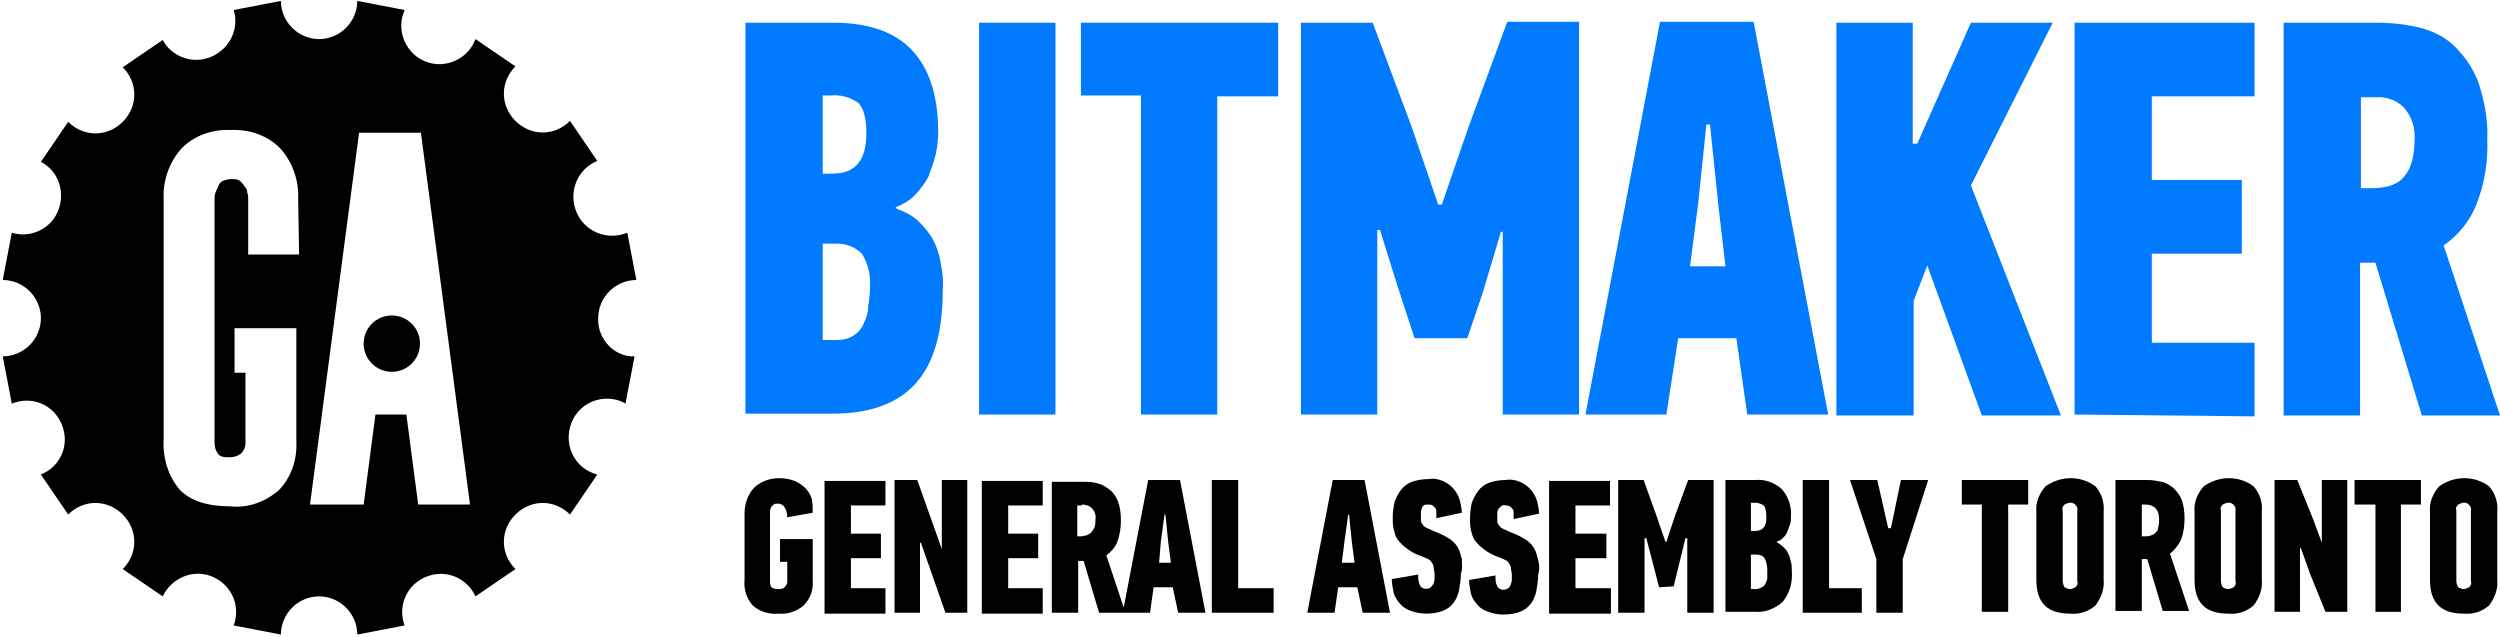
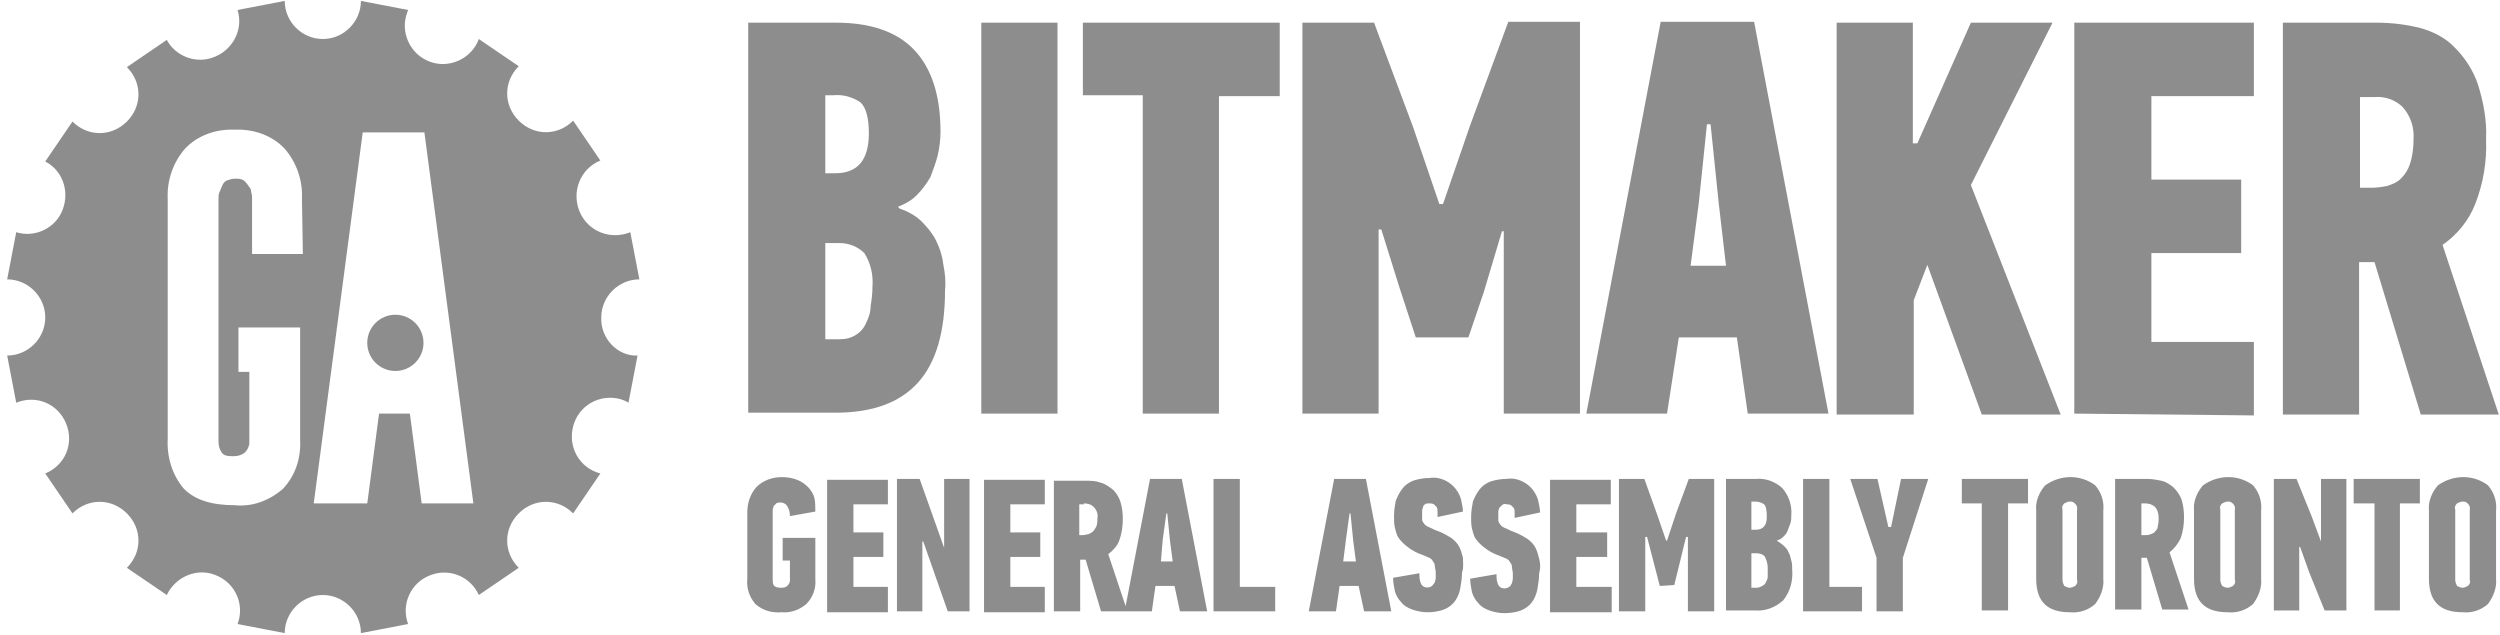
- <svg xmlns="http://www.w3.org/2000/svg" version="1.1" id="black" x="0px" y="0px" viewBox="0 0 275 70" style="enable-background:new 0 0 275 70;" xml:space="preserve">
-   <style type="text/css">
- 	.st0{fill:#007AFF;}
- </style>
-   <path d="M207.7,58.1l-1.2-5.3h-3l2.9,8.7v5.9h2.9v-5.9l2.8-8.7h-3l-1.1,5.3H207.7z M204.8,67.4v-2.7h-3.6V52.8h-2.9v14.6H204.8z   M195.4,59.6c0.3-0.1,0.5-0.2,0.7-0.4c0.2-0.2,0.4-0.4,0.5-0.7c0.1-0.3,0.2-0.5,0.3-0.8c0.1-0.3,0.1-0.6,0.1-0.9  c0.1-1.1-0.3-2.2-1-3c-0.8-0.7-1.8-1.1-2.9-1h-3.3v14.5h3.2c1.1,0.1,2.2-0.3,3.1-1.1c0.8-1,1.1-2.2,1-3.4c0-0.3,0-0.7-0.1-1  c-0.1-0.3-0.1-0.6-0.3-0.9c-0.1-0.3-0.3-0.5-0.5-0.7C196,60,195.7,59.8,195.4,59.6L195.4,59.6z M194.4,63.6c0,0.2-0.1,0.4-0.2,0.6  c-0.1,0.2-0.2,0.3-0.4,0.4c-0.2,0.1-0.4,0.2-0.6,0.2h-0.6V61h0.6c0.3,0,0.7,0.1,0.9,0.4c0.2,0.4,0.3,0.8,0.3,1.2  C194.4,62.9,194.4,63.3,194.4,63.6 M193.1,58.4h-0.5v-3.1h0.4c0.4,0,0.7,0.1,1,0.3c0.2,0.2,0.3,0.6,0.3,1.4  C194.3,57.9,193.9,58.4,193.1,58.4 M184.1,64.5l1.3-5.3h0.2v8.2h2.9V52.8h-2.8l-1.4,3.8l-1,3h-0.1l-1-2.9l-1.4-3.9H178v14.6h2.9  v-8.2h0.2l1.4,5.4L184.1,64.5z M177.2,67.4v-2.7h-3.9v-3.3h3.4v-2.7h-3.4v-3.1h3.8v-2.7h-6.7v14.6H177.2z M169.2,61.6  c-0.1-0.4-0.2-0.8-0.4-1.2c-0.2-0.4-0.5-0.7-0.9-1c-0.5-0.3-1-0.6-1.6-0.8c-0.3-0.1-0.6-0.3-0.9-0.4c-0.2-0.1-0.4-0.2-0.5-0.4  c-0.1-0.1-0.2-0.3-0.2-0.4c0-0.2,0-0.3,0-0.5c0-0.2,0-0.3,0-0.5c0-0.2,0.1-0.3,0.1-0.4c0.1-0.1,0.2-0.2,0.3-0.3  c0.1-0.1,0.3-0.2,0.5-0.1c0.2,0,0.3,0,0.5,0.1c0.1,0.1,0.2,0.2,0.3,0.3c0.1,0.2,0.1,0.3,0.1,0.5c0,0.2,0,0.4,0,0.6l2.8-0.6  c0-0.4-0.1-0.8-0.2-1.3c-0.1-0.4-0.3-0.8-0.6-1.2c-0.3-0.4-0.7-0.7-1.1-0.9c-0.6-0.3-1.2-0.4-1.8-0.3c-0.6,0-1.2,0.1-1.8,0.3  c-0.5,0.2-0.9,0.5-1.2,0.9c-0.3,0.4-0.5,0.8-0.7,1.3c-0.1,0.5-0.2,1.1-0.2,1.7c0,0.4,0,0.9,0.1,1.3c0.1,0.4,0.2,0.8,0.4,1.1  c0.3,0.4,0.6,0.7,1,1c0.5,0.4,1.1,0.7,1.7,0.9c0.2,0.1,0.5,0.2,0.7,0.3c0.2,0.1,0.3,0.2,0.4,0.4c0.1,0.1,0.2,0.3,0.2,0.5  c0,0.2,0.1,0.5,0.1,0.7c0,0.2,0,0.4,0,0.6c0,0.2-0.1,0.4-0.1,0.5c-0.1,0.1-0.1,0.3-0.3,0.4c-0.4,0.3-1,0.2-1.2-0.2c0,0,0,0,0,0  c-0.2-0.4-0.2-0.8-0.2-1.2l-2.9,0.5c0,0.5,0.1,1,0.2,1.5c0.1,0.4,0.4,0.9,0.7,1.2c0.3,0.4,0.7,0.6,1.2,0.8c0.6,0.2,1.1,0.3,1.7,0.3  c0.6,0,1.3-0.1,1.8-0.3c0.5-0.2,0.9-0.5,1.2-0.9c0.3-0.4,0.5-0.9,0.6-1.4c0.1-0.6,0.2-1.2,0.2-1.8C169.4,62.5,169.3,62,169.2,61.6   M160.8,61.5c-0.1-0.4-0.2-0.8-0.4-1.2c-0.2-0.4-0.5-0.7-0.9-1c-0.5-0.3-1-0.6-1.6-0.8c-0.3-0.1-0.6-0.3-0.9-0.4  c-0.2-0.1-0.4-0.2-0.5-0.4c-0.1-0.1-0.2-0.3-0.2-0.4c0-0.2,0-0.3,0-0.5c0-0.2,0-0.3,0-0.5c0-0.2,0.1-0.3,0.1-0.4  c0-0.1,0.1-0.2,0.2-0.3c0.1-0.1,0.3-0.1,0.5-0.1c0.2,0,0.3,0,0.5,0.1c0.1,0.1,0.2,0.2,0.3,0.3c0.1,0.2,0.1,0.3,0.1,0.5  c0,0.2,0,0.4,0,0.6l2.8-0.6c0-0.4-0.1-0.8-0.2-1.3c-0.1-0.4-0.3-0.8-0.6-1.2c-0.3-0.4-0.7-0.7-1.1-0.9c-0.6-0.3-1.2-0.4-1.8-0.3  c-0.6,0-1.2,0.1-1.8,0.3c-0.5,0.2-0.9,0.5-1.2,0.9c-0.3,0.4-0.5,0.8-0.7,1.3c-0.1,0.5-0.2,1.1-0.2,1.7c0,0.4,0,0.9,0.1,1.3  c0.1,0.4,0.2,0.8,0.4,1.1c0.3,0.4,0.6,0.7,1,1c0.5,0.4,1.1,0.7,1.7,0.9c0.2,0.1,0.5,0.2,0.7,0.3c0.2,0.1,0.3,0.2,0.4,0.4  c0.1,0.1,0.2,0.3,0.2,0.5c0,0.2,0.1,0.5,0.1,0.7c0,0.2,0,0.4,0,0.6c0,0.2-0.1,0.4-0.1,0.5c-0.1,0.1-0.2,0.3-0.3,0.4  c-0.4,0.3-1,0.2-1.2-0.2c0,0,0,0,0,0c-0.2-0.4-0.2-0.8-0.2-1.2l-2.9,0.5c0,0.5,0.1,1,0.2,1.5c0.1,0.4,0.4,0.9,0.7,1.2  c0.3,0.4,0.7,0.6,1.2,0.8c0.6,0.2,1.1,0.3,1.7,0.3c0.6,0,1.3-0.1,1.8-0.3c0.5-0.2,0.9-0.5,1.2-0.9c0.3-0.4,0.5-0.9,0.6-1.4  c0.1-0.6,0.2-1.2,0.2-1.8C160.9,62.6,160.8,62.1,160.8,61.5 M148.3,56.6h0.1l0.3,3l0.3,2.3h-1.4l0.3-2.4L148.3,56.6z M149.9,67.4h3  l-2.8-14.6h-3.5l-2.8,14.6h3l0.4-2.8h2.1L149.9,67.4z M140.1,67.4v-2.7h-3.9V52.8h-2.9v14.6L140.1,67.4z M128.1,56.6h0.1l0.3,3  l0.3,2.3h-1.3l0.2-2.4L128.1,56.6z M129.6,67.4h3l-2.8-14.6h-3.5l-2.8,14.6h3l0.4-2.8h2.1L129.6,67.4z M119,55.5  c0.4,0,0.8,0.1,1.1,0.4c0.3,0.3,0.5,0.8,0.4,1.2c0,0.3,0,0.6-0.1,0.9c-0.1,0.2-0.2,0.4-0.4,0.6c-0.1,0.1-0.3,0.2-0.5,0.3  c-0.2,0-0.4,0.1-0.6,0.1h-0.4v-3.4H119z M115.7,52.8v14.6h2.9v-5.7h0.6l1.7,5.7h2.9l-2.1-6.3c0.5-0.4,1-0.9,1.2-1.5  c0.3-0.8,0.4-1.6,0.4-2.4c0-0.7-0.1-1.4-0.3-2c-0.2-0.5-0.5-1-0.9-1.3c-0.4-0.3-0.8-0.6-1.3-0.7c-0.5-0.2-1.1-0.2-1.7-0.2H115.7z   M114.7,67.4v-2.7h-3.8v-3.3h3.3v-2.7h-3.3v-3.1h3.8v-2.7H108v14.6H114.7z M103.6,60.4l-2.7-7.6h-2.5v14.6h2.8v-7.7h0.1l2.7,7.7h2.4  V52.8h-2.8v7.6L103.6,60.4z M97.4,67.4v-2.7h-3.8v-3.3h3.3v-2.7h-3.3v-3.1h3.8v-2.7h-6.7v14.6H97.4z M82.9,53.7  c-0.7,0.8-1,1.8-1,2.8v7.3c-0.1,1,0.2,2,0.9,2.8c0.8,0.7,1.8,1,2.9,0.9c1,0.1,2-0.3,2.7-0.9c0.7-0.7,1.1-1.7,1-2.7v-4.6h-3.6v2.5  h0.8V64c0,0.2-0.1,0.4-0.3,0.6c-0.2,0.2-0.5,0.2-0.7,0.2c-0.4,0-0.7-0.1-0.8-0.3c-0.1-0.2-0.1-0.4-0.1-0.6v-7.4c0-0.1,0-0.2,0-0.3  c0-0.1,0.1-0.3,0.1-0.4c0.1-0.1,0.2-0.2,0.3-0.3c0.1-0.1,0.3-0.1,0.5-0.1c0.3,0,0.6,0.2,0.7,0.4c0.2,0.3,0.3,0.7,0.3,1.1l2.8-0.5  c0-0.5,0-1-0.1-1.5c-0.1-0.4-0.4-0.9-0.7-1.2c-0.3-0.3-0.7-0.6-1.2-0.8c-0.5-0.2-1.1-0.3-1.7-0.3C84.6,52.6,83.6,53,82.9,53.7" />
-   <path d="M65.8,35c0-2.3,1.9-4.2,4.2-4.2l-1-5.2c-2.2,0.9-4.7-0.1-5.6-2.3c-0.9-2.2,0.1-4.7,2.3-5.6l-3-4.4c-1.7,1.7-4.3,1.7-6,0  s-1.7-4.3,0-6l-4.4-3c-0.8,2.2-3.3,3.3-5.4,2.5c-2.2-0.8-3.3-3.3-2.5-5.4c0-0.1,0.1-0.2,0.1-0.3l-5.2-1c0,2.3-1.9,4.2-4.2,4.2  c-2.3,0-4.2-1.9-4.2-4.2c0,0,0,0,0,0l-5.2,1c0.7,2.2-0.6,4.6-2.9,5.3c-1.9,0.6-4-0.3-4.9-2l-4.4,3c1.7,1.7,1.7,4.3,0,6s-4.3,1.7-6,0  l-3,4.4c2.1,1.1,2.8,3.7,1.7,5.8c-0.9,1.7-3,2.6-4.9,2l-1,5.2c2.3,0,4.2,1.9,4.2,4.2c0,2.3-1.9,4.2-4.2,4.2l0,0l1,5.2  c2.2-0.9,4.6,0.1,5.5,2.3s-0.1,4.6-2.3,5.5l3,4.4c1.7-1.7,4.3-1.7,6,0s1.7,4.3,0,6l4.4,3c1-2.1,3.5-3.1,5.6-2.1c2,0.9,3,3.2,2.2,5.3  l5.2,1c0-2.3,1.9-4.2,4.2-4.2c2.3,0,4.2,1.9,4.2,4.2l5.2-1c-0.8-2.2,0.3-4.6,2.5-5.4c2.1-0.8,4.4,0.2,5.3,2.2l4.4-3  c-1.7-1.7-1.7-4.3,0-6s4.3-1.7,6,0l3-4.4c-2.3-0.6-3.6-2.9-3-5.2c0.6-2.3,2.9-3.6,5.2-3c0.3,0.1,0.6,0.2,0.9,0.4l1-5.2  C67.6,39.3,65.7,37.3,65.8,35C65.8,35,65.8,35,65.8,35z M32.9,28h-5.6v-6.1c0-0.2,0-0.5-0.1-0.7c0-0.3-0.1-0.5-0.3-0.7  c-0.1-0.2-0.3-0.4-0.5-0.6c-0.3-0.2-0.6-0.2-0.9-0.2h-0.1c-0.3,0-0.6,0.1-0.9,0.2c-0.2,0.1-0.4,0.3-0.5,0.6  c-0.1,0.2-0.2,0.5-0.3,0.7c-0.1,0.2-0.1,0.5-0.1,0.7v26.8c0,0.4,0.1,0.8,0.3,1.1c0.2,0.4,0.6,0.5,1.3,0.5c0.5,0,0.9-0.1,1.3-0.4  c0.3-0.3,0.5-0.7,0.5-1.1V41h-1.2v-4.9h6.8v12.4c0.1,2-0.5,3.9-1.9,5.4c-1.5,1.3-3.4,2-5.3,1.8c-2.6,0-4.4-0.6-5.6-1.8  c-1.3-1.5-1.9-3.5-1.8-5.5V21.9c-0.1-2,0.6-4,1.9-5.5c1.4-1.5,3.5-2.2,5.5-2.1c2-0.1,4.1,0.6,5.5,2.1c1.3,1.5,2,3.5,1.9,5.5L32.9,28  z M46,55.5l-1.3-9.9h-3.4l-1.3,9.9h-5.9l5.4-40.9h6.8l5.4,40.9L46,55.5z" />
-   <ellipse cx="43.1" cy="37.8" rx="3.1" ry="3.1" />
-   <path class="st0" d="M98.7,23c0.9,0.3,1.8,0.8,2.4,1.4c0.6,0.6,1.2,1.3,1.6,2.1c0.4,0.8,0.7,1.7,0.8,2.6c0.2,1,0.3,1.9,0.2,2.9  c0,4.6-1,8-3,10.2s-5,3.3-9.1,3.3h-9.6V2.5h9.7c3.8,0,6.7,1,8.6,3s2.9,5,2.9,9c0,0.9-0.1,1.7-0.3,2.6c-0.2,0.8-0.5,1.6-0.8,2.4  c-0.4,0.7-0.9,1.4-1.5,2c-0.6,0.6-1.3,1-2.1,1.3L98.7,23z M95.3,14.7c0-1.7-0.3-2.8-0.9-3.4c-0.9-0.6-1.9-0.9-3-0.8h-0.9v8.6h1.1  C94.1,19.1,95.3,17.6,95.3,14.7L95.3,14.7z M95.7,31.6c0.1-1.3-0.2-2.6-0.9-3.7c-0.7-0.7-1.7-1.1-2.7-1.1h-1.6v10.6H92  c0.7,0,1.3-0.1,1.9-0.5c0.5-0.3,0.9-0.8,1.1-1.3c0.3-0.6,0.5-1.2,0.5-1.9C95.6,33.1,95.7,32.4,95.7,31.6z" />
-   <path class="st0" d="M107.7,45.6V2.5h8.4v43.1H107.7z" />
-   <path class="st0" d="M133.9,10.5v35.1h-8.4V10.5h-6.6V2.5h21.7v8.1H133.9z" />
-   <path class="st0" d="M155.6,37.2l-1.8-5.5l-2-6.4h-0.3v20.3h-8.4V2.5h7.9l4.3,11.5l2.9,8.5h0.4l3-8.7l4.2-11.4h7.9v43.2h-8.4V25.5  h-0.2l-2,6.7l-1.7,5L155.6,37.2z" />
-   <path class="st0" d="M191,37.2h-6.4l-1.3,8.4h-8.9l8.2-43.2h10.3l8.2,43.2h-8.9L191,37.2z M186.8,22.4l-0.9,6.9h3.9l-0.8-6.9  l-0.9-8.7h-0.4L186.8,22.4z" />
-   <path class="st0" d="M210.9,15.8l5.9-13.3h9l-9,17.9l9.9,25.3H218l-6-16.5l-1.5,3.9v12.6H202V2.5h8.4v13.3H210.9z" />
-   <path class="st0" d="M228.2,45.6V2.5H248v8.1h-11.3v9.2h9.9v8.1h-9.9v9.8H248v8.1L228.2,45.6z" />
-   <path class="st0" d="M261.5,2.5c1.7,0,3.3,0.2,4.9,0.6c1.4,0.4,2.8,1.1,3.8,2.2c1.1,1.1,2,2.5,2.5,4c0.6,1.9,1,4,0.9,6  c0.1,2.5-0.3,4.9-1.2,7.2c-0.7,1.8-2,3.4-3.6,4.5l6.2,18.7h-8.6l-5.1-16.8h-1.7v16.8h-8.4V2.5H261.5z M259.7,10.5v10.2h1.3  c0.6,0,1.2-0.1,1.7-0.2c0.6-0.2,1.1-0.4,1.5-0.8c0.5-0.5,0.8-1,1-1.6c0.3-0.9,0.4-1.8,0.4-2.7c0.1-1.3-0.3-2.6-1.2-3.6  c-0.8-0.8-2-1.2-3.1-1.1H259.7z" />
-   <path d="M220.9,55.5v11.8H218V55.5h-2.2v-2.7h7.3v2.7H220.9z" />
-   <path d="M231.4,63.8c0.1,1-0.3,2-0.9,2.8c-0.8,0.7-1.8,1-2.8,0.9c-2.5,0-3.7-1.2-3.7-3.7v-7.5c-0.1-1,0.3-2,1-2.8  c1.7-1.2,3.9-1.2,5.5,0c0.7,0.8,1,1.8,0.9,2.8L231.4,63.8z M228.5,56.2c0.1-0.4-0.2-0.8-0.6-0.9c-0.1,0-0.1,0-0.2,0  c-0.2,0-0.4,0.1-0.6,0.2c-0.2,0.2-0.3,0.4-0.2,0.7v7.7c0,0.3,0.1,0.5,0.2,0.7c0.2,0.1,0.4,0.2,0.6,0.2c0.2,0,0.4-0.1,0.6-0.2  c0.2-0.2,0.3-0.4,0.2-0.7L228.5,56.2z" />
-   <path d="M236.2,52.8c0.6,0,1.1,0.1,1.6,0.2c0.5,0.1,0.9,0.4,1.3,0.7c0.4,0.4,0.7,0.8,0.9,1.3c0.2,0.6,0.3,1.3,0.3,2  c0,0.8-0.1,1.6-0.4,2.4c-0.3,0.6-0.7,1.1-1.2,1.5l2.1,6.3h-2.9l-1.7-5.7h-0.6v5.7h-2.9V52.8H236.2z M235.6,55.5V59h0.4  c0.2,0,0.4,0,0.6-0.1c0.2-0.1,0.4-0.1,0.5-0.3c0.2-0.2,0.3-0.3,0.3-0.6c0.1-0.3,0.1-0.6,0.1-0.9c0-0.4-0.1-0.9-0.4-1.2  c-0.3-0.3-0.7-0.4-1.1-0.4L235.6,55.5z" />
-   <path d="M248.8,63.8c0.1,1-0.3,2-0.9,2.8c-0.8,0.7-1.8,1-2.8,0.9c-2.5,0-3.7-1.2-3.7-3.7v-7.5c-0.1-1,0.3-2,1-2.8  c1.7-1.2,3.9-1.2,5.5,0c0.7,0.8,1,1.8,0.9,2.8L248.8,63.8z M245.9,56.2c0.1-0.4-0.2-0.8-0.6-0.9c-0.1,0-0.1,0-0.2,0  c-0.2,0-0.4,0.1-0.6,0.2c-0.2,0.2-0.3,0.4-0.2,0.7v7.7c0,0.3,0.1,0.5,0.2,0.7c0.2,0.1,0.4,0.2,0.6,0.2c0.2,0,0.4-0.1,0.6-0.2  c0.2-0.2,0.3-0.4,0.2-0.7V56.2z" />
-   <path d="M255.4,59.7v-6.9h2.8v14.5h-2.4l-1.7-4.2l-1-2.8H253v7h-2.8V52.8h2.5l1.7,4.2L255.4,59.7L255.4,59.7z" />
-   <path d="M264.1,55.5v11.8h-2.8V55.5H259v-2.7h7.3v2.7H264.1z" />
-   <path d="M274.7,63.8c0.1,1-0.3,2-0.9,2.8c-0.8,0.7-1.8,1-2.8,0.9c-2.5,0-3.7-1.2-3.7-3.7v-7.5c-0.1-1,0.3-2,1-2.8  c1.7-1.2,3.9-1.2,5.5,0c0.7,0.8,1,1.8,0.9,2.8L274.7,63.8z M271.8,56.2c0.1-0.4-0.2-0.8-0.6-0.9c-0.1,0-0.1,0-0.2,0  c-0.2,0-0.4,0.1-0.6,0.2c-0.2,0.2-0.3,0.4-0.2,0.7v7.7c0,0.3,0.1,0.5,0.2,0.7c0.2,0.1,0.4,0.2,0.6,0.2c0.2,0,0.4-0.1,0.6-0.2  c0.2-0.2,0.3-0.4,0.2-0.7V56.2z" />
+ <svg xmlns="http://www.w3.org/2000/svg" width="189" height="48" viewBox="0 0 189 48">
+   <g fill="#8D8D8D" transform="translate(.336)">
+     <path d="M142.423 39.84L141.6 36.206 139.543 36.206 141.531 42.171 141.531 46.217 143.52 46.217 143.52 42.171 145.44 36.206 143.383 36.206 142.629 39.84 142.423 39.84 142.423 39.84zM140.434 46.217L140.434 44.366 137.966 44.366 137.966 36.206 135.977 36.206 135.977 46.217 140.434 46.217 140.434 46.217zM133.989 40.869C134.194 40.8 134.331 40.731 134.469 40.594 134.606 40.457 134.743 40.32 134.811 40.114 134.88 39.909 134.949 39.771 135.017 39.566 135.086 39.36 135.086 39.154 135.086 38.949 135.154 38.194 134.88 37.44 134.4 36.891 133.851 36.411 133.166 36.137 132.411 36.206L130.149 36.206 130.149 46.149 132.343 46.149C133.097 46.217 133.851 45.943 134.469 45.394 135.017 44.709 135.223 43.886 135.154 43.063 135.154 42.857 135.154 42.583 135.086 42.377 135.017 42.171 135.017 41.966 134.88 41.76 134.811 41.554 134.674 41.417 134.537 41.28 134.4 41.143 134.194 41.006 133.989 40.869L133.989 40.869zM133.303 43.611C133.303 43.749 133.234 43.886 133.166 44.023 133.097 44.16 133.029 44.229 132.891 44.297 132.754 44.366 132.617 44.434 132.48 44.434L132.069 44.434 132.069 41.829 132.48 41.829C132.686 41.829 132.96 41.897 133.097 42.103 133.234 42.377 133.303 42.651 133.303 42.926 133.303 43.131 133.303 43.406 133.303 43.611L133.303 43.611zM132.411 40.046L132.069 40.046 132.069 37.92 132.343 37.92C132.617 37.92 132.823 37.989 133.029 38.126 133.166 38.263 133.234 38.537 133.234 39.086 133.234 39.703 132.96 40.046 132.411 40.046L132.411 40.046zM126.24 44.229L127.131 40.594 127.269 40.594 127.269 46.217 129.257 46.217 129.257 36.206 127.337 36.206 126.377 38.811 125.691 40.869 125.623 40.869 124.937 38.88 123.977 36.206 122.057 36.206 122.057 46.217 124.046 46.217 124.046 40.594 124.183 40.594 125.143 44.297 126.24 44.229zM121.509 46.217L121.509 44.366 118.834 44.366 118.834 42.103 121.166 42.103 121.166 40.251 118.834 40.251 118.834 38.126 121.44 38.126 121.44 36.274 116.846 36.274 116.846 46.286 121.509 46.286 121.509 46.217zM116.023 42.24C115.954 41.966 115.886 41.691 115.749 41.417 115.611 41.143 115.406 40.937 115.131 40.731 114.789 40.526 114.446 40.32 114.034 40.183 113.829 40.114 113.623 39.977 113.417 39.909 113.28 39.84 113.143 39.771 113.074 39.634 113.006 39.566 112.937 39.429 112.937 39.36 112.937 39.223 112.937 39.154 112.937 39.017 112.937 38.88 112.937 38.811 112.937 38.674 112.937 38.537 113.006 38.469 113.006 38.4 113.074 38.331 113.143 38.263 113.211 38.194 113.28 38.126 113.417 38.057 113.554 38.126 113.691 38.126 113.76 38.126 113.897 38.194 113.966 38.263 114.034 38.331 114.103 38.4 114.171 38.537 114.171 38.606 114.171 38.743 114.171 38.88 114.171 39.017 114.171 39.154L116.091 38.743C116.091 38.469 116.023 38.194 115.954 37.851 115.886 37.577 115.749 37.303 115.543 37.029 115.337 36.754 115.063 36.549 114.789 36.411 114.377 36.206 113.966 36.137 113.554 36.206 113.143 36.206 112.731 36.274 112.32 36.411 111.977 36.549 111.703 36.754 111.497 37.029 111.291 37.303 111.154 37.577 111.017 37.92 110.949 38.263 110.88 38.674 110.88 39.086 110.88 39.36 110.88 39.703 110.949 39.977 111.017 40.251 111.086 40.526 111.223 40.731 111.429 41.006 111.634 41.211 111.909 41.417 112.251 41.691 112.663 41.897 113.074 42.034 113.211 42.103 113.417 42.171 113.554 42.24 113.691 42.309 113.76 42.377 113.829 42.514 113.897 42.583 113.966 42.72 113.966 42.857 113.966 42.994 114.034 43.2 114.034 43.337 114.034 43.474 114.034 43.611 114.034 43.749 114.034 43.886 113.966 44.023 113.966 44.091 113.897 44.16 113.897 44.297 113.76 44.366 113.486 44.571 113.074 44.503 112.937 44.229 112.937 44.229 112.937 44.229 112.937 44.229 112.8 43.954 112.8 43.68 112.8 43.406L110.811 43.749C110.811 44.091 110.88 44.434 110.949 44.777 111.017 45.051 111.223 45.394 111.429 45.6 111.634 45.874 111.909 46.011 112.251 46.149 112.663 46.286 113.006 46.354 113.417 46.354 113.829 46.354 114.309 46.286 114.651 46.149 114.994 46.011 115.269 45.806 115.474 45.531 115.68 45.257 115.817 44.914 115.886 44.571 115.954 44.16 116.023 43.749 116.023 43.337 116.16 42.857 116.091 42.514 116.023 42.24L116.023 42.24zM110.263 42.171C110.194 41.897 110.126 41.623 109.989 41.349 109.851 41.074 109.646 40.869 109.371 40.663 109.029 40.457 108.686 40.251 108.274 40.114 108.069 40.046 107.863 39.909 107.657 39.84 107.52 39.771 107.383 39.703 107.314 39.566 107.246 39.497 107.177 39.36 107.177 39.291 107.177 39.154 107.177 39.086 107.177 38.949 107.177 38.811 107.177 38.743 107.177 38.606 107.177 38.469 107.246 38.4 107.246 38.331 107.246 38.263 107.314 38.194 107.383 38.126 107.451 38.057 107.589 38.057 107.726 38.057 107.863 38.057 107.931 38.057 108.069 38.126 108.137 38.194 108.206 38.263 108.274 38.331 108.343 38.469 108.343 38.537 108.343 38.674 108.343 38.811 108.343 38.949 108.343 39.086L110.263 38.674C110.263 38.4 110.194 38.126 110.126 37.783 110.057 37.509 109.92 37.234 109.714 36.96 109.509 36.686 109.234 36.48 108.96 36.343 108.549 36.137 108.137 36.069 107.726 36.137 107.314 36.137 106.903 36.206 106.491 36.343 106.149 36.48 105.874 36.686 105.669 36.96 105.463 37.234 105.326 37.509 105.189 37.851 105.12 38.194 105.051 38.606 105.051 39.017 105.051 39.291 105.051 39.634 105.12 39.909 105.189 40.183 105.257 40.457 105.394 40.663 105.6 40.937 105.806 41.143 106.08 41.349 106.423 41.623 106.834 41.829 107.246 41.966 107.383 42.034 107.589 42.103 107.726 42.171 107.863 42.24 107.931 42.309 108 42.446 108.069 42.514 108.137 42.651 108.137 42.789 108.137 42.926 108.206 43.131 108.206 43.269 108.206 43.406 108.206 43.543 108.206 43.68 108.206 43.817 108.137 43.954 108.137 44.023 108.069 44.091 108 44.229 107.931 44.297 107.657 44.503 107.246 44.434 107.109 44.16 107.109 44.16 107.109 44.16 107.109 44.16 106.971 43.886 106.971 43.611 106.971 43.337L104.983 43.68C104.983 44.023 105.051 44.366 105.12 44.709 105.189 44.983 105.394 45.326 105.6 45.531 105.806 45.806 106.08 45.943 106.423 46.08 106.834 46.217 107.177 46.286 107.589 46.286 108 46.286 108.48 46.217 108.823 46.08 109.166 45.943 109.44 45.737 109.646 45.463 109.851 45.189 109.989 44.846 110.057 44.503 110.126 44.091 110.194 43.68 110.194 43.269 110.331 42.926 110.263 42.583 110.263 42.171L110.263 42.171zM101.691 38.811L101.76 38.811 101.966 40.869 102.171 42.446 101.211 42.446 101.417 40.8 101.691 38.811zM102.789 46.217L104.846 46.217 102.926 36.206 100.526 36.206 98.606 46.217 100.663 46.217 100.937 44.297 102.377 44.297 102.789 46.217zM96.069 46.217L96.069 44.366 93.394 44.366 93.394 36.206 91.406 36.206 91.406 46.217 96.069 46.217zM87.84 38.811L87.909 38.811 88.114 40.869 88.32 42.446 87.429 42.446 87.566 40.8 87.84 38.811zM88.869 46.217L90.926 46.217 89.006 36.206 86.606 36.206 84.686 46.217 86.743 46.217 87.017 44.297 88.457 44.297 88.869 46.217zM81.6 38.057C81.874 38.057 82.149 38.126 82.354 38.331 82.56 38.537 82.697 38.88 82.629 39.154 82.629 39.36 82.629 39.566 82.56 39.771 82.491 39.909 82.423 40.046 82.286 40.183 82.217 40.251 82.08 40.32 81.943 40.389 81.806 40.389 81.669 40.457 81.531 40.457L81.257 40.457 81.257 38.126 81.6 38.126 81.6 38.057zM79.337 36.206L79.337 46.217 81.326 46.217 81.326 42.309 81.737 42.309 82.903 46.217 84.891 46.217 83.451 41.897C83.794 41.623 84.137 41.28 84.274 40.869 84.48 40.32 84.549 39.771 84.549 39.223 84.549 38.743 84.48 38.263 84.343 37.851 84.206 37.509 84 37.166 83.726 36.96 83.451 36.754 83.177 36.549 82.834 36.48 82.491 36.343 82.08 36.343 81.669 36.343L79.337 36.343 79.337 36.206zM78.651 46.217L78.651 44.366 76.046 44.366 76.046 42.103 78.309 42.103 78.309 40.251 76.046 40.251 76.046 38.126 78.651 38.126 78.651 36.274 74.057 36.274 74.057 46.286 78.651 46.286 78.651 46.217zM71.04 41.417L69.189 36.206 67.474 36.206 67.474 46.217 69.394 46.217 69.394 40.937 69.463 40.937 71.314 46.217 72.96 46.217 72.96 36.206 71.04 36.206 71.04 41.417 71.04 41.417zM66.789 46.217L66.789 44.366 64.183 44.366 64.183 42.103 66.446 42.103 66.446 40.251 64.183 40.251 64.183 38.126 66.789 38.126 66.789 36.274 62.194 36.274 62.194 46.286 66.789 46.286 66.789 46.217zM56.846 36.823C56.366 37.371 56.16 38.057 56.16 38.743L56.16 43.749C56.091 44.434 56.297 45.12 56.777 45.669 57.326 46.149 58.011 46.354 58.766 46.286 59.451 46.354 60.137 46.08 60.617 45.669 61.097 45.189 61.371 44.503 61.303 43.817L61.303 40.663 58.834 40.663 58.834 42.377 59.383 42.377 59.383 43.886C59.383 44.023 59.314 44.16 59.177 44.297 59.04 44.434 58.834 44.434 58.697 44.434 58.423 44.434 58.217 44.366 58.149 44.229 58.08 44.091 58.08 43.954 58.08 43.817L58.08 38.743C58.08 38.674 58.08 38.606 58.08 38.537 58.08 38.469 58.149 38.331 58.149 38.263 58.217 38.194 58.286 38.126 58.354 38.057 58.423 37.989 58.56 37.989 58.697 37.989 58.903 37.989 59.109 38.126 59.177 38.263 59.314 38.469 59.383 38.743 59.383 39.017L61.303 38.674C61.303 38.331 61.303 37.989 61.234 37.646 61.166 37.371 60.96 37.029 60.754 36.823 60.549 36.617 60.274 36.411 59.931 36.274 59.589 36.137 59.177 36.069 58.766 36.069 58.011 36.069 57.326 36.343 56.846 36.823L56.846 36.823zM45.12 24C45.12 22.423 46.423 21.12 48 21.12L47.314 17.554C45.806 18.171 44.091 17.486 43.474 15.977 42.857 14.469 43.543 12.754 45.051 12.137L42.994 9.12C41.829 10.286 40.046 10.286 38.88 9.12 37.714 7.954 37.714 6.171 38.88 5.006L35.863 2.949C35.314 4.457 33.6 5.211 32.16 4.663 30.651 4.114 29.897 2.4 30.446.96 30.446.891 30.514.823 30.514.754L26.949.069C26.949 1.646 25.646 2.949 24.069 2.949 22.491 2.949 21.189 1.646 21.189.069 21.189.069 21.189.069 21.189.069L17.623.754C18.103 2.263 17.211 3.909 15.634 4.389 14.331 4.8 12.891 4.183 12.274 3.017L9.257 5.074C10.423 6.24 10.423 8.023 9.257 9.189 8.091 10.354 6.309 10.354 5.143 9.189L3.086 12.206C4.526 12.96 5.006 14.743 4.251 16.183 3.634 17.349 2.194 17.966.891 17.554L.206 21.12C1.783 21.12 3.086 22.423 3.086 24 3.086 25.577 1.783 26.88.206 26.88L.206 26.88.891 30.446C2.4 29.829 4.046 30.514 4.663 32.023 5.28 33.531 4.594 35.177 3.086 35.794L5.143 38.811C6.309 37.646 8.091 37.646 9.257 38.811 10.423 39.977 10.423 41.76 9.257 42.926L12.274 44.983C12.96 43.543 14.674 42.857 16.114 43.543 17.486 44.16 18.171 45.737 17.623 47.177L21.189 47.863C21.189 46.286 22.491 44.983 24.069 44.983 25.646 44.983 26.949 46.286 26.949 47.863L30.514 47.177C29.966 45.669 30.72 44.023 32.229 43.474 33.669 42.926 35.246 43.611 35.863 44.983L38.88 42.926C37.714 41.76 37.714 39.977 38.88 38.811 40.046 37.646 41.829 37.646 42.994 38.811L45.051 35.794C43.474 35.383 42.583 33.806 42.994 32.229 43.406 30.651 44.983 29.76 46.56 30.171 46.766 30.24 46.971 30.309 47.177 30.446L47.863 26.88C46.354 26.949 45.051 25.577 45.12 24 45.12 24 45.12 24 45.12 24zM22.56 19.2L18.72 19.2 18.72 15.017C18.72 14.88 18.72 14.674 18.651 14.537 18.651 14.331 18.583 14.194 18.446 14.057 18.377 13.92 18.24 13.783 18.103 13.646 17.897 13.509 17.691 13.509 17.486 13.509L17.417 13.509C17.211 13.509 17.006 13.577 16.8 13.646 16.663 13.714 16.526 13.851 16.457 14.057 16.389 14.194 16.32 14.4 16.251 14.537 16.183 14.674 16.183 14.88 16.183 15.017L16.183 33.394C16.183 33.669 16.251 33.943 16.389 34.149 16.526 34.423 16.8 34.491 17.28 34.491 17.623 34.491 17.897 34.423 18.171 34.217 18.377 34.011 18.514 33.737 18.514 33.463L18.514 28.114 17.691 28.114 17.691 24.754 22.354 24.754 22.354 33.257C22.423 34.629 22.011 35.931 21.051 36.96 20.023 37.851 18.72 38.331 17.417 38.194 15.634 38.194 14.4 37.783 13.577 36.96 12.686 35.931 12.274 34.56 12.343 33.189L12.343 15.017C12.274 13.646 12.754 12.274 13.646 11.246 14.606 10.217 16.046 9.737 17.417 9.806 18.789 9.737 20.229 10.217 21.189 11.246 22.08 12.274 22.56 13.646 22.491 15.017L22.56 19.2zM31.543 38.057L30.651 31.269 28.32 31.269 27.429 38.057 23.383 38.057 27.086 10.011 31.749 10.011 35.451 38.057 31.543 38.057z" />
+     <circle cx="29.554" cy="25.92" r="2.126" />
+     <path d="M67.68,15.771 C68.297,15.977 68.914,16.32 69.326,16.731 C69.737,17.143 70.149,17.623 70.423,18.171 C70.697,18.72 70.903,19.337 70.971,19.954 C71.109,20.64 71.177,21.257 71.109,21.943 C71.109,25.097 70.423,27.429 69.051,28.937 C67.68,30.446 65.623,31.2 62.811,31.2 L56.229,31.2 L56.229,1.714 L62.88,1.714 C65.486,1.714 67.474,2.4 68.777,3.771 C70.08,5.143 70.766,7.2 70.766,9.943 C70.766,10.56 70.697,11.109 70.56,11.726 C70.423,12.274 70.217,12.823 70.011,13.371 C69.737,13.851 69.394,14.331 68.983,14.743 C68.571,15.154 68.091,15.429 67.543,15.634 L67.68,15.771 Z M65.349,10.08 C65.349,8.914 65.143,8.16 64.731,7.749 C64.114,7.337 63.429,7.131 62.674,7.2 L62.057,7.2 L62.057,13.097 L62.811,13.097 C64.526,13.097 65.349,12.069 65.349,10.08 L65.349,10.08 Z M65.623,21.669 C65.691,20.777 65.486,19.886 65.006,19.131 C64.526,18.651 63.84,18.377 63.154,18.377 L62.057,18.377 L62.057,25.646 L63.086,25.646 C63.566,25.646 63.977,25.577 64.389,25.303 C64.731,25.097 65.006,24.754 65.143,24.411 C65.349,24 65.486,23.589 65.486,23.109 C65.554,22.697 65.623,22.217 65.623,21.669 Z" />
+     <polygon points="73.851 31.269 73.851 1.714 79.611 1.714 79.611 31.269" />
+     <polygon points="91.817 7.2 91.817 31.269 86.057 31.269 86.057 7.2 81.531 7.2 81.531 1.714 96.411 1.714 96.411 7.269 91.817 7.269" />
+     <polygon points="106.697 25.509 105.463 21.737 104.091 17.349 103.886 17.349 103.886 31.269 98.126 31.269 98.126 1.714 103.543 1.714 106.491 9.6 108.48 15.429 108.754 15.429 110.811 9.463 113.691 1.646 119.109 1.646 119.109 31.269 113.349 31.269 113.349 17.486 113.211 17.486 111.84 22.08 110.674 25.509" />
+     <path d="M130.971,25.509 L126.583,25.509 L125.691,31.269 L119.589,31.269 L125.211,1.646 L132.274,1.646 L137.897,31.269 L131.794,31.269 L130.971,25.509 Z M128.091,15.36 L127.474,20.091 L130.149,20.091 L129.6,15.36 L128.983,9.394 L128.709,9.394 L128.091,15.36 Z" />
+     <polygon points="144.617 10.834 148.663 1.714 154.834 1.714 148.663 13.989 155.451 31.337 149.486 31.337 145.371 20.023 144.343 22.697 144.343 31.337 138.514 31.337 138.514 1.714 144.274 1.714 144.274 10.834" />
+     <polygon points="156.48 31.269 156.48 1.714 170.057 1.714 170.057 7.269 162.309 7.269 162.309 13.577 169.097 13.577 169.097 19.131 162.309 19.131 162.309 25.851 170.057 25.851 170.057 31.406" />
+     <path d="M179.314,1.714 C180.48,1.714 181.577,1.851 182.674,2.126 C183.634,2.4 184.594,2.88 185.28,3.634 C186.034,4.389 186.651,5.349 186.994,6.377 C187.406,7.68 187.68,9.12 187.611,10.491 C187.68,12.206 187.406,13.851 186.789,15.429 C186.309,16.663 185.417,17.76 184.32,18.514 L188.571,31.337 L182.674,31.337 L179.177,19.817 L178.011,19.817 L178.011,31.337 L172.251,31.337 L172.251,1.714 L179.314,1.714 Z M178.08,7.2 L178.08,14.194 L178.971,14.194 C179.383,14.194 179.794,14.126 180.137,14.057 C180.549,13.92 180.891,13.783 181.166,13.509 C181.509,13.166 181.714,12.823 181.851,12.411 C182.057,11.794 182.126,11.177 182.126,10.56 C182.194,9.669 181.92,8.777 181.303,8.091 C180.754,7.543 179.931,7.269 179.177,7.337 L178.08,7.337 L178.08,7.2 Z" />
+     <polygon points="151.474 38.057 151.474 46.149 149.486 46.149 149.486 38.057 147.977 38.057 147.977 36.206 152.983 36.206 152.983 38.057" />
+     <path d="M158.674 43.749C158.743 44.434 158.469 45.12 158.057 45.669 157.509 46.149 156.823 46.354 156.137 46.286 154.423 46.286 153.6 45.463 153.6 43.749L153.6 38.606C153.531 37.92 153.806 37.234 154.286 36.686 155.451 35.863 156.96 35.863 158.057 36.686 158.537 37.234 158.743 37.92 158.674 38.606L158.674 43.749zM156.686 38.537C156.754 38.263 156.549 37.989 156.274 37.92 156.206 37.92 156.206 37.92 156.137 37.92 156 37.92 155.863 37.989 155.726 38.057 155.589 38.194 155.52 38.331 155.589 38.537L155.589 43.817C155.589 44.023 155.657 44.16 155.726 44.297 155.863 44.366 156 44.434 156.137 44.434 156.274 44.434 156.411 44.366 156.549 44.297 156.686 44.16 156.754 44.023 156.686 43.817L156.686 38.537zM161.966 36.206C162.377 36.206 162.72 36.274 163.063 36.343 163.406 36.411 163.68 36.617 163.954 36.823 164.229 37.097 164.434 37.371 164.571 37.714 164.709 38.126 164.777 38.606 164.777 39.086 164.777 39.634 164.709 40.183 164.503 40.731 164.297 41.143 164.023 41.486 163.68 41.76L165.12 46.08 163.131 46.08 161.966 42.171 161.554 42.171 161.554 46.08 159.566 46.08 159.566 36.206 161.966 36.206zM161.554 38.057L161.554 40.457 161.829 40.457C161.966 40.457 162.103 40.457 162.24 40.389 162.377 40.32 162.514 40.32 162.583 40.183 162.72 40.046 162.789 39.977 162.789 39.771 162.857 39.566 162.857 39.36 162.857 39.154 162.857 38.88 162.789 38.537 162.583 38.331 162.377 38.126 162.103 38.057 161.829 38.057L161.554 38.057zM170.606 43.749C170.674 44.434 170.4 45.12 169.989 45.669 169.44 46.149 168.754 46.354 168.069 46.286 166.354 46.286 165.531 45.463 165.531 43.749L165.531 38.606C165.463 37.92 165.737 37.234 166.217 36.686 167.383 35.863 168.891 35.863 169.989 36.686 170.469 37.234 170.674 37.92 170.606 38.606L170.606 43.749zM168.617 38.537C168.686 38.263 168.48 37.989 168.206 37.92 168.137 37.92 168.137 37.92 168.069 37.92 167.931 37.92 167.794 37.989 167.657 38.057 167.52 38.194 167.451 38.331 167.52 38.537L167.52 43.817C167.52 44.023 167.589 44.16 167.657 44.297 167.794 44.366 167.931 44.434 168.069 44.434 168.206 44.434 168.343 44.366 168.48 44.297 168.617 44.16 168.686 44.023 168.617 43.817L168.617 38.537z" />
+     <polygon points="175.131 40.937 175.131 36.206 177.051 36.206 177.051 46.149 175.406 46.149 174.24 43.269 173.554 41.349 173.486 41.349 173.486 46.149 171.566 46.149 171.566 36.206 173.28 36.206 174.446 39.086" />
+     <polygon points="181.097 38.057 181.097 46.149 179.177 46.149 179.177 38.057 177.6 38.057 177.6 36.206 182.606 36.206 182.606 38.057" />
+     <path d="M188.366,43.749 C188.434,44.434 188.16,45.12 187.749,45.669 C187.2,46.149 186.514,46.354 185.829,46.286 C184.114,46.286 183.291,45.463 183.291,43.749 L183.291,38.606 C183.223,37.92 183.497,37.234 183.977,36.686 C185.143,35.863 186.651,35.863 187.749,36.686 C188.229,37.234 188.434,37.92 188.366,38.606 L188.366,43.749 Z M186.377,38.537 C186.446,38.263 186.24,37.989 185.966,37.92 C185.897,37.92 185.897,37.92 185.829,37.92 C185.691,37.92 185.554,37.989 185.417,38.057 C185.28,38.194 185.211,38.331 185.28,38.537 L185.28,43.817 C185.28,44.023 185.349,44.16 185.417,44.297 C185.554,44.366 185.691,44.434 185.829,44.434 C185.966,44.434 186.103,44.366 186.24,44.297 C186.377,44.16 186.446,44.023 186.377,43.817 L186.377,38.537 Z" />
+   </g>
</svg>
